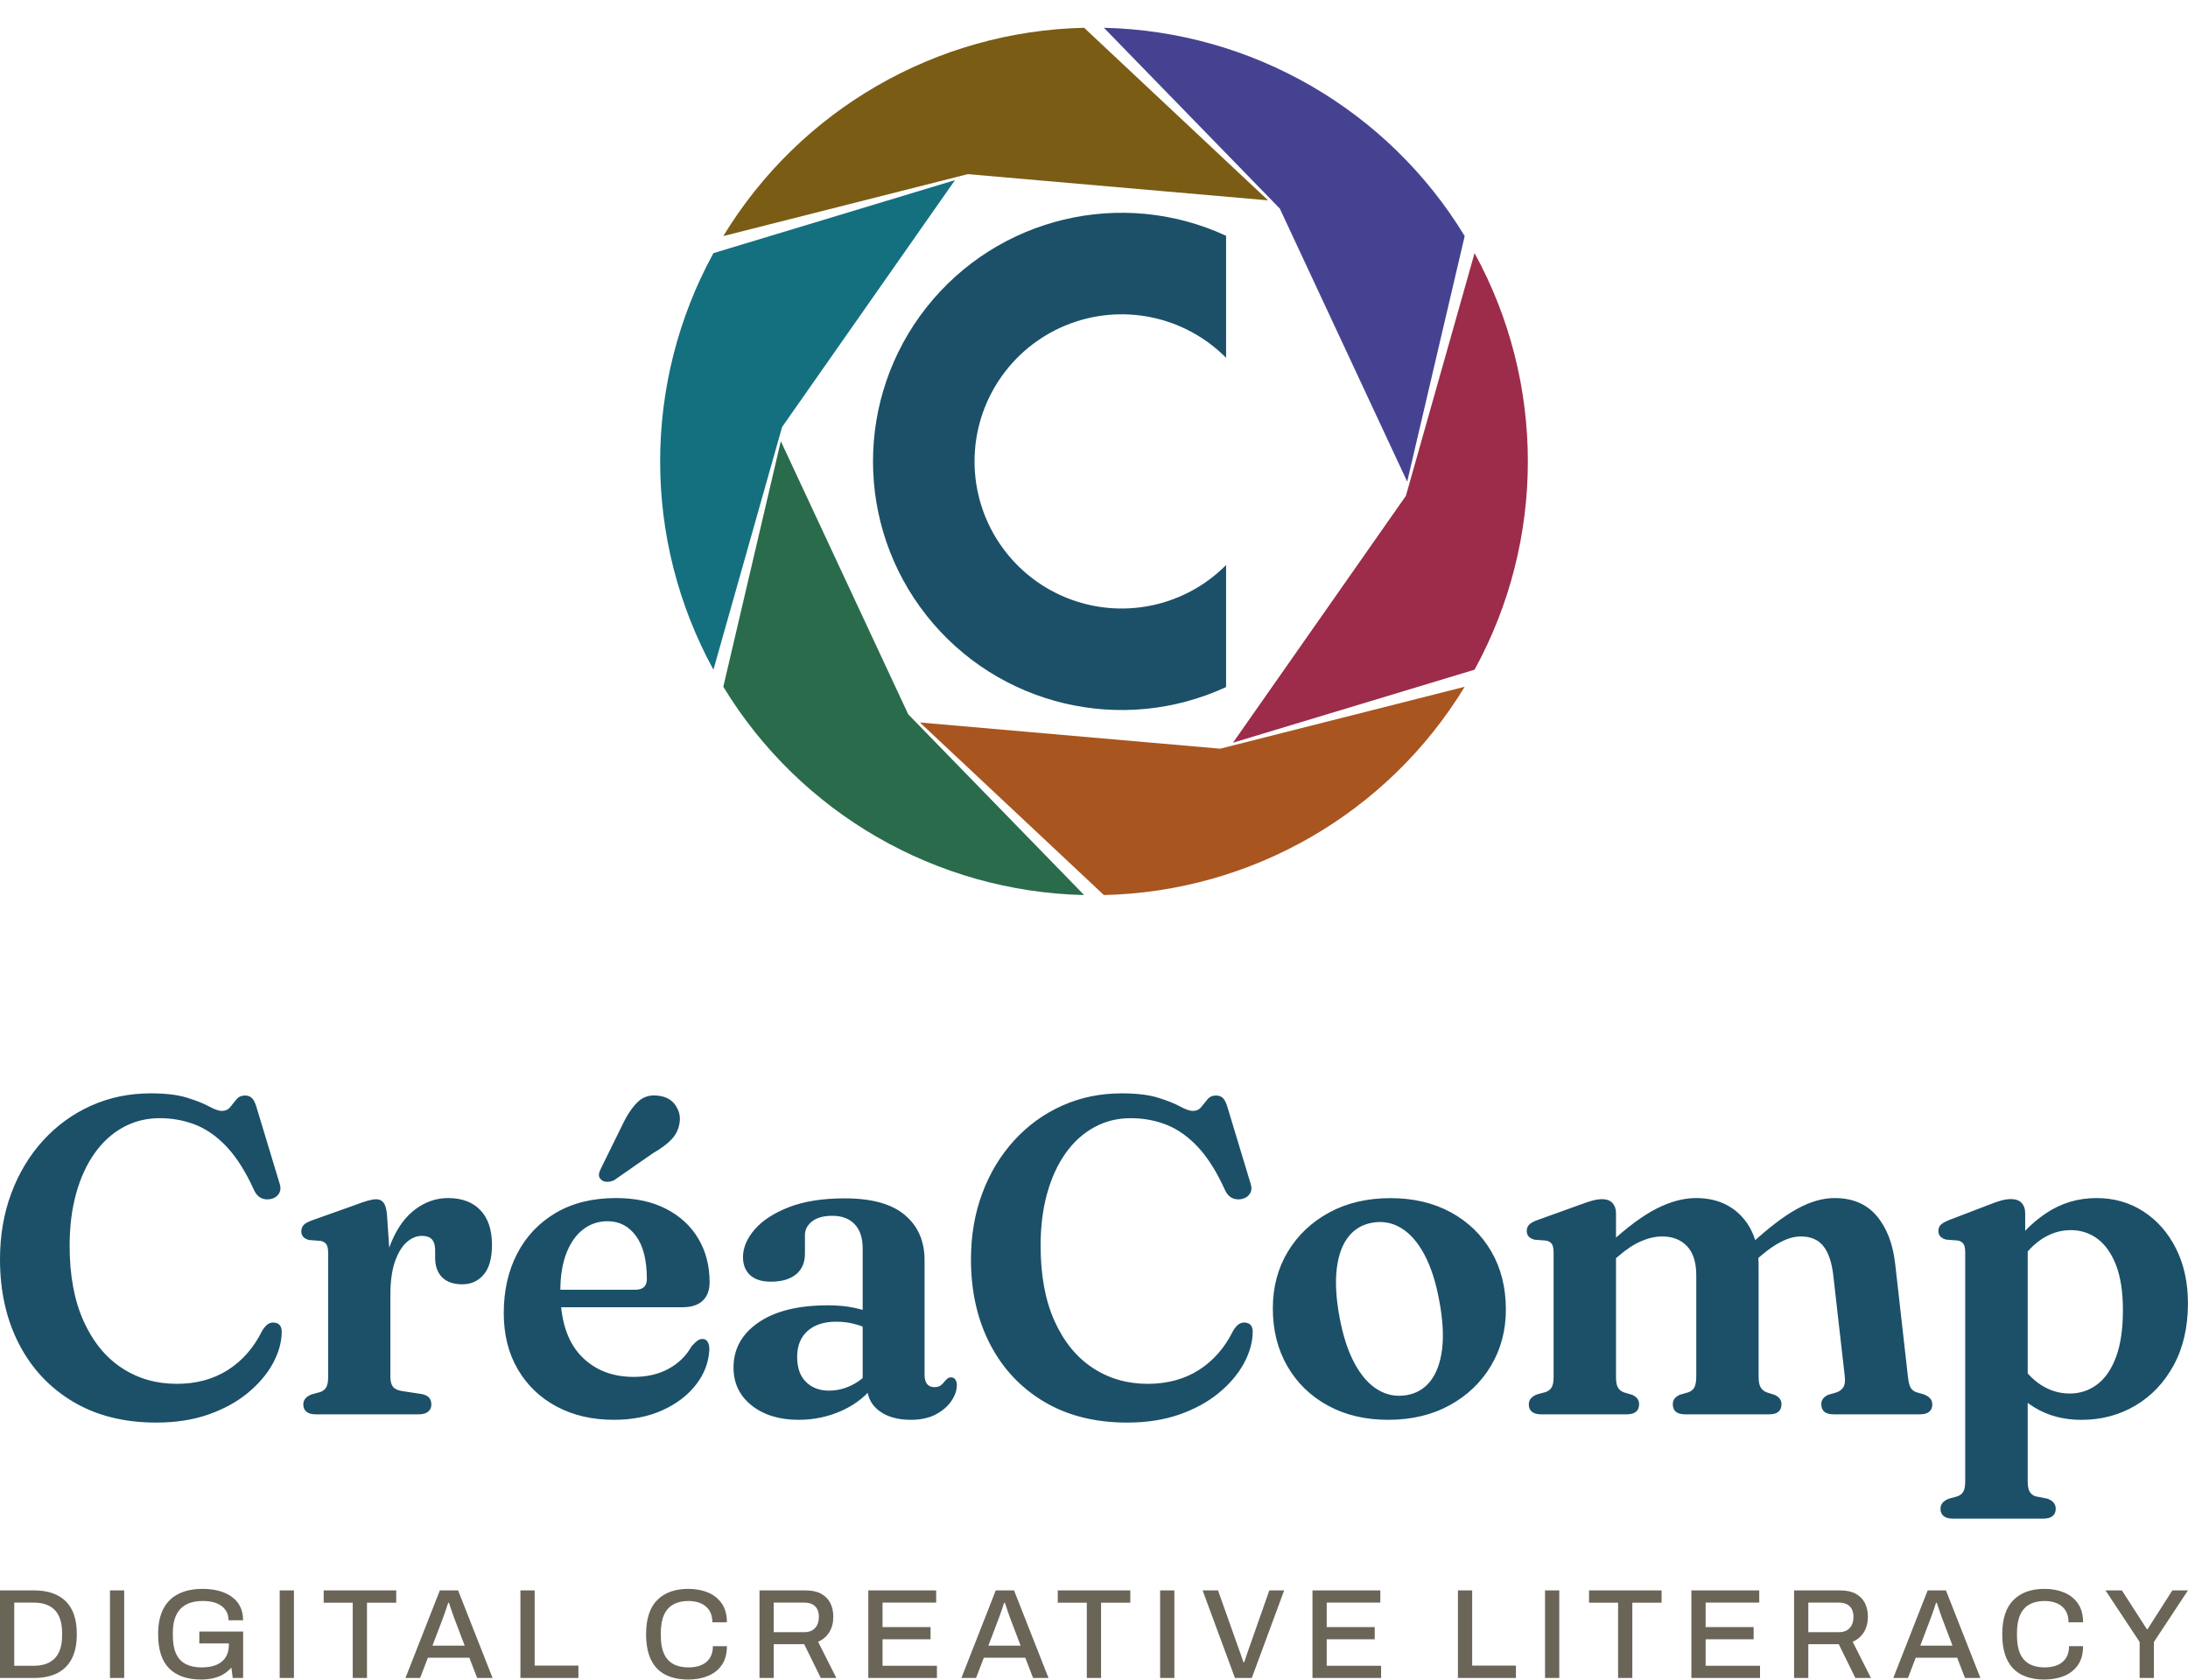
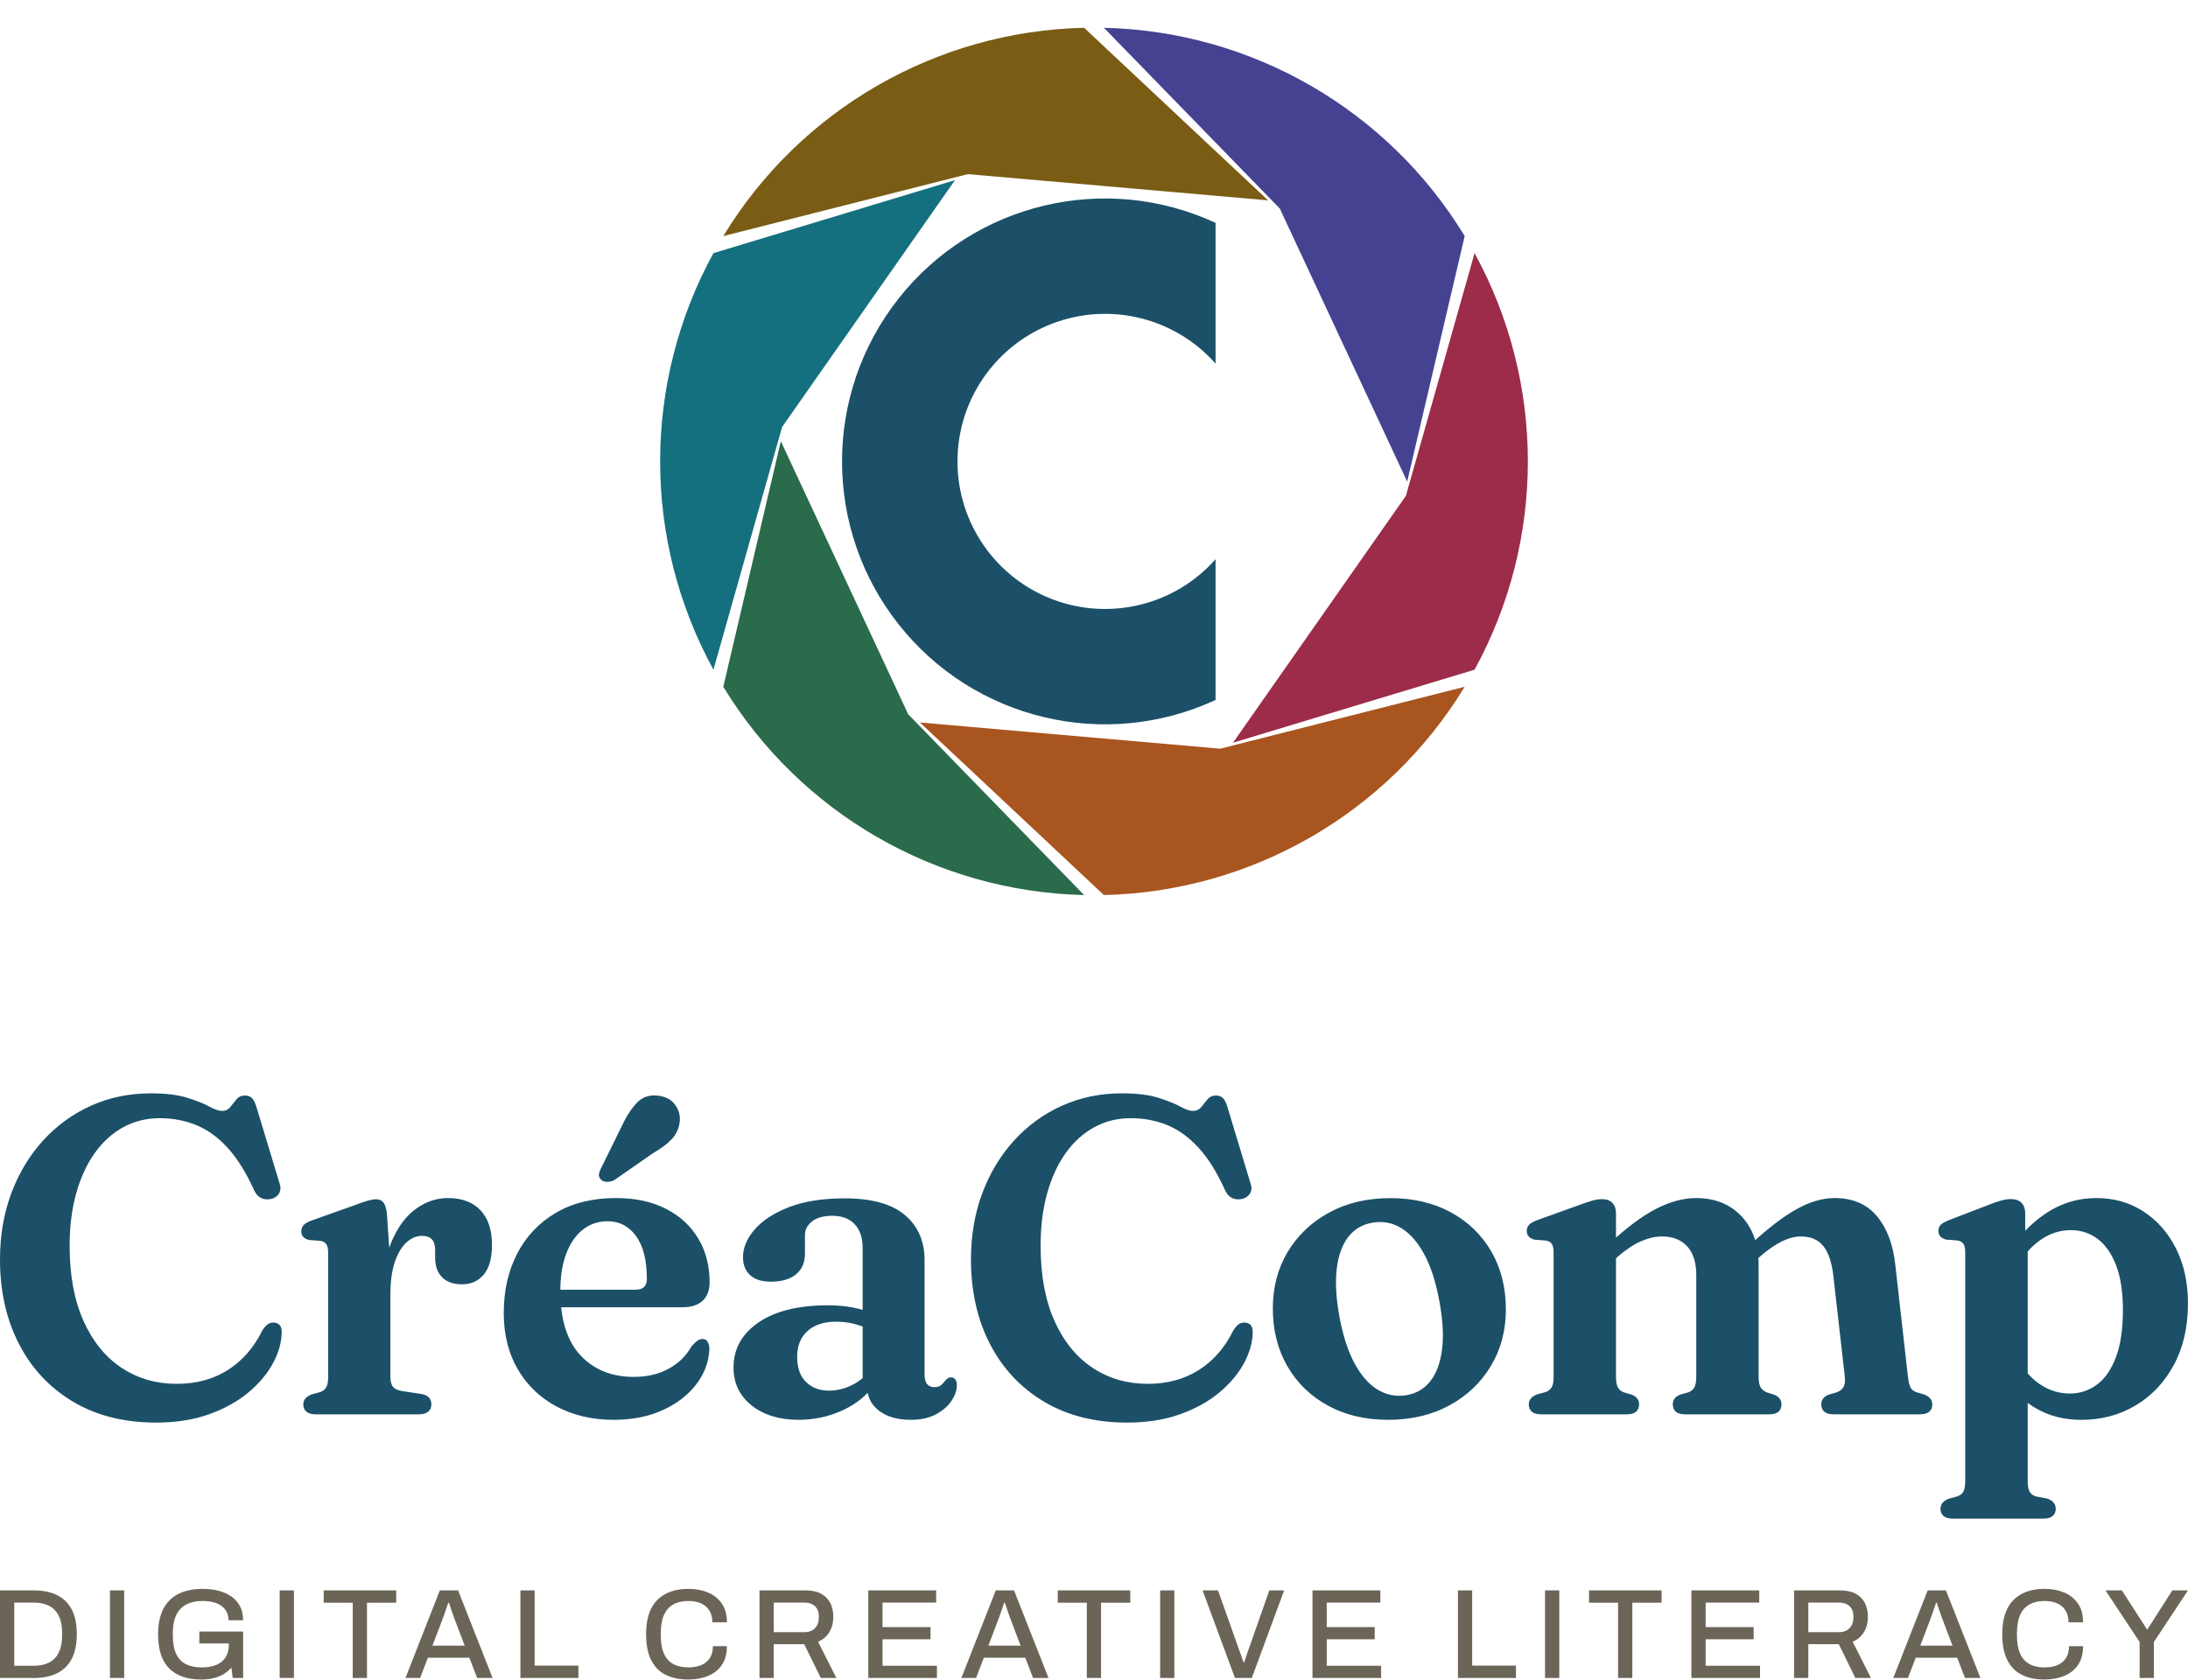
<svg xmlns="http://www.w3.org/2000/svg" viewBox="0 0 218.08 167.44" width="218.08" height="167.44" role="img" aria-label="CréaComp">
  <g transform="translate(63.04 0) scale(0.92)">
    <path fill="#454391" d="M51.07 3.01A47 47 0 0 1 90.16 25.58L83.93 52.19L70.13 22.60Z" />
    <path fill="#9c2c4a" d="M91.23 27.43A47 47 0 0 1 91.23 72.57L65.06 80.48L83.79 53.73Z" />
    <path fill="#a9551f" d="M90.16 74.42A47 47 0 0 1 51.07 96.99L31.14 78.29L63.67 81.13Z" />
    <path fill="#2a6b4b" d="M48.93 96.99A47 47 0 0 1 9.84 74.42L16.07 47.81L29.87 77.40Z" />
    <path fill="#14707f" d="M8.77 72.57A47 47 0 0 1 8.77 27.43L34.94 19.52L16.21 46.27Z" />
    <path fill="#7a5c15" d="M9.84 25.58A47 47 0 0 1 48.93 3.01L68.86 21.71L36.33 18.87Z" />
-     <path fill="#1b5068" d="M64.31 25.55A26.94 26.94 0 1 0 64.31 74.45L64.31 61.23A15.94 15.94 0 1 1 64.31 38.77Z" />
+     <path fill="#1b5068" d="M63.17 24.15A28.49 28.49 0 1 0 63.17 75.85L63.17 60.60A15.99 15.99 0 1 1 63.17 39.40Z" />
  </g>
  <path transform="translate(0.00 109.00) scale(0.423998)" fill="#1b5068" d="M66.23 56.11Q66.18 59.75 64.15 63.50Q62.11 67.24 58.30 70.40Q54.50 73.56 49.06 75.49Q43.62 77.41 36.72 77.41Q25.41 77.41 17.17 72.50Q8.94 67.59 4.47 58.94Q0.00 50.28 0.00 39.04Q0.00 30.60 2.66 23.49Q5.32 16.37 10.12 11.10Q14.93 5.82 21.39 2.91Q27.86 0.00 35.44 0.00Q40.71 0.00 43.99 1.03Q47.27 2.05 49.17 3.09Q51.07 4.13 52.15 4.13Q53.41 4.13 54.13 3.22Q54.85 2.30 55.59 1.41Q56.34 0.51 57.60 0.51Q58.63 0.51 59.24 1.13Q59.86 1.75 60.30 3.26L65.78 21.38Q66.17 22.68 65.52 23.65Q64.87 24.62 63.58 24.86Q62.35 25.09 61.33 24.58Q60.31 24.07 59.72 22.75Q56.87 16.46 53.47 12.76Q50.07 9.06 46.10 7.45Q42.13 5.84 37.54 5.84Q32.86 5.84 28.97 7.97Q25.09 10.09 22.27 14.04Q19.45 17.99 17.91 23.51Q16.37 29.02 16.37 35.82Q16.37 46.27 19.64 53.53Q22.91 60.79 28.59 64.54Q34.28 68.30 41.55 68.30Q48.45 68.30 53.56 65.05Q58.67 61.80 61.62 55.84Q62.37 54.60 63.11 54.18Q63.86 53.76 64.71 53.94Q65.49 54.08 65.86 54.64Q66.23 55.20 66.23 56.11ZM89.84 47.73Q89.84 40.10 92.01 34.95Q94.17 29.81 97.70 27.21Q101.23 24.62 105.31 24.62Q110.23 24.62 112.94 27.48Q115.65 30.33 115.65 35.64Q115.65 40.31 113.72 42.60Q111.78 44.90 108.68 44.90Q105.57 44.90 103.93 43.25Q102.30 41.60 102.29 38.67L102.29 36.76Q102.26 35.11 101.51 34.31Q100.76 33.51 99.16 33.51Q97.29 33.51 95.59 35.01Q93.90 36.52 92.83 39.59Q91.77 42.66 91.77 47.41ZM90.95 28.28 91.77 40.32V66.65Q91.77 68.20 92.36 68.97Q92.96 69.75 94.50 70.00L98.95 70.67Q100.21 70.87 100.81 71.49Q101.40 72.10 101.40 73.14Q101.40 74.24 100.64 74.85Q99.88 75.47 98.43 75.47H74.22Q72.75 75.47 72.03 74.85Q71.30 74.23 71.30 73.17Q71.30 72.33 71.79 71.75Q72.27 71.17 73.27 70.78L75.25 70.24Q76.21 69.93 76.67 69.15Q77.14 68.38 77.14 66.70V37.50Q77.14 36.08 76.71 35.48Q76.29 34.87 75.38 34.69L72.65 34.48Q71.71 34.23 71.27 33.73Q70.83 33.23 70.83 32.45Q70.83 31.54 71.39 30.95Q71.95 30.35 73.33 29.87L83.02 26.42Q85.33 25.54 86.51 25.22Q87.69 24.90 88.40 24.90Q89.53 24.90 90.14 25.67Q90.75 26.44 90.95 28.28ZM166.81 44.39Q166.81 47.24 165.17 48.77Q163.54 50.29 160.45 50.29H127.90V46.18H149.32Q152.06 46.18 152.06 43.67Q152.06 37.01 149.51 33.54Q146.97 30.07 142.82 30.07Q139.57 30.07 137.07 32.00Q134.56 33.94 133.14 37.60Q131.72 41.27 131.72 46.46Q131.72 56.53 136.46 61.60Q141.20 66.67 149.00 66.67Q153.68 66.67 157.19 64.75Q160.70 62.82 162.58 59.46Q163.48 58.47 164.03 58.10Q164.58 57.74 165.17 57.75Q165.96 57.76 166.36 58.45Q166.77 59.15 166.75 60.23Q166.55 64.67 163.65 68.45Q160.75 72.22 155.77 74.49Q150.79 76.76 144.30 76.76Q136.67 76.76 130.83 73.63Q124.99 70.50 121.70 64.85Q118.42 59.21 118.42 51.67Q118.42 43.77 121.58 37.68Q124.74 31.58 130.66 28.10Q136.57 24.62 144.78 24.62Q151.67 24.62 156.60 27.17Q161.54 29.72 164.17 34.18Q166.81 38.64 166.81 44.39ZM146.29 7.45Q147.91 4.01 149.86 2.08Q151.82 0.14 154.80 0.56Q157.45 0.88 158.76 2.77Q160.07 4.66 159.77 6.76Q159.48 9.08 157.92 10.76Q156.37 12.43 153.53 14.05L144.34 20.44Q143.56 20.80 142.70 20.80Q141.84 20.80 141.30 20.29Q140.67 19.69 140.81 18.95Q140.95 18.22 141.37 17.45ZM203.82 68.79V67.60L202.79 67.28V36.42Q202.79 32.77 200.92 30.78Q199.04 28.79 195.66 28.79Q192.57 28.79 190.89 30.11Q189.22 31.43 189.22 33.33V37.70Q189.22 40.84 187.12 42.56Q185.02 44.28 181.24 44.28Q178.00 44.28 176.33 42.74Q174.66 41.19 174.66 38.50Q174.66 35.19 177.40 32.01Q180.13 28.84 185.46 26.76Q190.79 24.69 198.58 24.69Q208.07 24.69 212.70 28.60Q217.34 32.51 217.34 39.18V66.21Q217.34 67.61 217.93 68.35Q218.53 69.08 219.63 69.08Q220.69 69.08 221.24 68.59Q221.79 68.10 222.19 67.57Q222.48 67.25 222.79 67.01Q223.09 66.78 223.53 66.78Q224.23 66.78 224.58 67.29Q224.93 67.79 224.93 68.61Q224.93 70.39 223.69 72.27Q222.45 74.15 220.04 75.46Q217.63 76.76 214.10 76.76Q209.44 76.76 206.63 74.62Q203.82 72.49 203.82 68.79ZM172.43 64.47Q172.43 57.92 178.29 53.88Q184.16 49.84 194.62 49.84Q197.97 49.84 200.70 50.40Q203.43 50.96 205.42 51.88L204.27 55.43Q202.46 54.62 200.60 54.16Q198.74 53.69 196.54 53.69Q192.27 53.69 189.83 55.88Q187.39 58.07 187.39 61.95Q187.39 65.82 189.47 67.86Q191.55 69.90 194.83 69.90Q197.68 69.90 200.28 68.59Q202.89 67.29 204.67 65.00L205.82 68.20Q202.93 72.29 198.07 74.53Q193.21 76.76 187.75 76.76Q180.93 76.76 176.68 73.37Q172.43 69.98 172.43 64.47ZM294.48 56.11Q294.43 59.75 292.40 63.50Q290.36 67.24 286.56 70.40Q282.75 73.56 277.31 75.49Q271.87 77.41 264.97 77.41Q253.66 77.41 245.43 72.50Q237.19 67.59 232.72 58.94Q228.25 50.28 228.25 39.04Q228.25 30.60 230.91 23.49Q233.57 16.37 238.38 11.10Q243.18 5.82 249.65 2.91Q256.11 0.00 263.70 0.00Q268.97 0.00 272.25 1.03Q275.52 2.05 277.42 3.09Q279.32 4.13 280.40 4.13Q281.66 4.13 282.38 3.22Q283.10 2.30 283.85 1.41Q284.59 0.51 285.85 0.51Q286.88 0.51 287.50 1.13Q288.11 1.75 288.55 3.26L294.03 21.38Q294.43 22.68 293.77 23.65Q293.12 24.62 291.83 24.86Q290.60 25.09 289.58 24.58Q288.57 24.07 287.97 22.75Q285.13 16.46 281.73 12.76Q278.32 9.06 274.36 7.45Q270.39 5.84 265.80 5.84Q261.11 5.84 257.23 7.97Q253.34 10.09 250.52 14.04Q247.70 17.99 246.16 23.51Q244.62 29.02 244.62 35.82Q244.62 46.27 247.89 53.53Q251.16 60.79 256.85 64.54Q262.53 68.30 269.80 68.30Q276.70 68.30 281.82 65.05Q286.93 61.80 289.87 55.84Q290.62 54.60 291.36 54.18Q292.11 53.76 292.96 53.94Q293.75 54.08 294.12 54.64Q294.48 55.20 294.48 56.11ZM326.86 24.64Q334.92 24.64 341.03 27.96Q347.14 31.28 350.56 37.17Q353.99 43.07 353.99 50.82Q353.99 58.22 350.47 64.09Q346.95 69.97 340.73 73.36Q334.51 76.76 326.32 76.76Q318.27 76.76 312.17 73.42Q306.06 70.09 302.64 64.18Q299.21 58.27 299.21 50.56Q299.21 43.10 302.72 37.25Q306.24 31.40 312.46 28.02Q318.67 24.64 326.86 24.64ZM330.61 70.97Q334.11 70.39 336.26 67.64Q338.41 64.89 339.00 60.13Q339.58 55.38 338.34 48.79Q337.13 42.17 334.82 37.87Q332.51 33.57 329.39 31.68Q326.27 29.78 322.64 30.41Q319.13 30.99 316.97 33.73Q314.81 36.47 314.24 41.21Q313.66 45.95 314.88 52.59Q316.10 59.19 318.43 63.50Q320.75 67.80 323.88 69.68Q327.00 71.56 330.61 70.97ZM379.88 28.19V66.67Q379.88 68.40 380.34 69.18Q380.80 69.96 381.75 70.31L383.64 70.87Q385.31 71.60 385.31 73.07Q385.31 75.47 382.40 75.47H362.29Q360.83 75.47 360.10 74.85Q359.38 74.24 359.38 73.17Q359.38 72.33 359.86 71.75Q360.34 71.17 361.33 70.78L363.33 70.24Q364.28 69.90 364.75 69.14Q365.21 68.38 365.21 66.70V37.42Q365.21 36.01 364.79 35.40Q364.36 34.80 363.46 34.62L360.72 34.41Q359.79 34.15 359.35 33.65Q358.90 33.15 358.90 32.37Q358.90 31.47 359.45 30.89Q360.00 30.31 361.40 29.80L371.23 26.26Q373.12 25.55 374.34 25.21Q375.56 24.88 376.64 24.88Q378.22 24.88 379.05 25.79Q379.88 26.70 379.88 28.19ZM378.30 40.14 375.85 37.55 378.02 35.59Q384.55 29.55 389.43 27.09Q394.32 24.62 398.68 24.62Q405.34 24.62 409.37 28.89Q413.40 33.16 413.40 40.38V66.59Q413.40 68.36 413.90 69.16Q414.39 69.96 415.38 70.33L417.14 70.88Q418.78 71.62 418.78 73.07Q418.78 75.47 415.90 75.47H396.13Q393.23 75.47 393.23 73.07Q393.23 71.60 394.89 70.87L396.83 70.31Q397.85 69.96 398.30 69.14Q398.75 68.31 398.75 66.54V42.81Q398.75 38.24 396.59 35.95Q394.44 33.65 390.72 33.65Q388.37 33.65 385.79 34.76Q383.22 35.87 380.42 38.30ZM411.79 40.09 409.34 37.49 411.47 35.55Q417.77 29.73 422.42 27.18Q427.06 24.62 431.26 24.62Q437.64 24.62 441.20 28.86Q444.76 33.11 445.53 40.28L448.50 66.58Q448.69 68.33 449.10 69.13Q449.51 69.93 450.49 70.27L452.28 70.79Q453.27 71.18 453.75 71.76Q454.23 72.33 454.23 73.17Q454.23 74.24 453.52 74.85Q452.81 75.47 451.32 75.47H431.04Q428.14 75.47 428.14 73.07Q428.14 71.60 429.80 70.87L431.73 70.31Q432.75 69.96 433.30 69.14Q433.85 68.31 433.66 66.54L430.95 42.73Q430.42 38.19 428.63 35.92Q426.83 33.65 423.34 33.65Q421.23 33.65 418.89 34.80Q416.55 35.94 413.87 38.25ZM476.07 28.16V34.05L476.66 35.32V91.20Q476.66 92.89 477.13 93.68Q477.60 94.47 478.54 94.76L481.26 95.29Q482.28 95.65 482.76 96.25Q483.25 96.84 483.25 97.70Q483.25 98.77 482.52 99.38Q481.80 100.00 480.30 100.00H459.07Q457.61 100.00 456.89 99.38Q456.16 98.77 456.16 97.70Q456.16 96.86 456.65 96.28Q457.13 95.69 458.13 95.31L460.09 94.77Q461.04 94.45 461.51 93.68Q461.97 92.91 461.97 91.22V37.39Q461.97 35.98 461.55 35.38Q461.12 34.78 460.22 34.60L457.49 34.39Q456.55 34.13 456.11 33.63Q455.67 33.13 455.67 32.35Q455.67 31.45 456.22 30.91Q456.76 30.37 458.16 29.80L467.42 26.25Q469.26 25.50 470.49 25.18Q471.71 24.86 472.72 24.86Q474.39 24.86 475.23 25.77Q476.07 26.68 476.07 28.16ZM473.71 41.31 471.41 38.27Q475.54 31.83 480.91 28.23Q486.28 24.62 492.81 24.62Q499.02 24.62 503.88 27.78Q508.74 30.94 511.54 36.52Q514.33 42.09 514.33 49.37Q514.33 57.73 511.00 63.88Q507.67 70.04 501.99 73.40Q496.31 76.77 489.26 76.77Q483.04 76.77 478.25 73.85Q473.45 70.93 470.38 65.39L473.91 62.01Q476.43 66.35 479.64 68.47Q482.84 70.58 486.54 70.58Q490.13 70.58 492.96 68.47Q495.79 66.36 497.42 62.00Q499.04 57.64 499.04 50.97Q499.04 44.61 497.45 40.45Q495.85 36.29 493.09 34.22Q490.33 32.16 486.79 32.16Q483.03 32.16 479.73 34.42Q476.43 36.69 473.71 41.31Z" />
  <path transform="translate(0.00 158.40) scale(0.090376)" fill="#6b6558" d="M0.00 98.31V1.69H37.33Q52.25 1.69 62.81 6.83Q73.37 11.98 79.04 22.61Q84.71 33.24 84.71 50.00Q84.71 66.58 79.04 77.29Q73.37 87.99 62.81 93.15Q52.25 98.31 37.33 98.31ZM15.71 84.83H37.19Q44.60 84.83 50.41 82.85Q56.22 80.86 60.24 76.79Q64.26 72.73 66.36 66.44Q68.47 60.15 68.47 51.58V48.66Q68.47 39.88 66.36 33.57Q64.26 27.27 60.26 23.21Q56.26 19.14 50.45 17.15Q44.64 15.17 37.19 15.17H15.71ZM121.27 98.31V1.69H136.97V98.31ZM221.87 100.00Q198.96 100.00 186.67 87.85Q174.38 75.71 174.38 50.00Q174.38 33.16 180.12 22.09Q185.87 11.02 196.87 5.51Q207.88 0.00 223.57 0.00Q233.11 0.00 241.21 2.13Q249.31 4.26 255.37 8.56Q261.44 12.85 264.77 19.33Q268.10 25.81 268.10 34.65H252.00Q252.00 29.18 249.82 25.16Q247.64 21.14 243.78 18.49Q239.91 15.83 234.82 14.60Q229.73 13.37 223.93 13.37Q215.84 13.37 209.60 15.46Q203.37 17.56 199.13 21.92Q194.90 26.28 192.76 32.90Q190.62 39.53 190.62 48.59V51.55Q190.62 63.88 194.25 71.65Q197.88 79.42 205.00 83.03Q212.11 86.63 222.38 86.63Q232.03 86.63 238.69 83.82Q245.35 81.01 248.87 75.43Q252.39 69.86 252.39 61.58V60.18H219.84V47.03H268.13V98.31H256.65L255.17 86.82Q251.18 91.39 246.15 94.30Q241.12 97.22 235.09 98.61Q229.06 100.00 221.87 100.00ZM308.45 98.31V1.69H324.16V98.31ZM389.01 98.31V15.27H356.97V1.69H436.97V15.27H404.72V98.31ZM447.16 98.31 485.08 1.69H505.23L543.25 98.31H526.24L517.63 75.97H471.90L463.33 98.31ZM476.95 62.60H512.47L501.69 34.24Q501.16 32.90 500.37 30.70Q499.58 28.50 498.66 25.81Q497.75 23.12 496.82 20.34Q495.89 17.56 495.12 15.31H494.31Q493.43 18.09 492.18 21.76Q490.93 25.42 489.74 28.78Q488.54 32.14 487.74 34.24ZM573.94 98.31V1.69H589.65V84.62H637.90V98.31ZM759.03 100.00Q744.24 100.00 733.85 94.69Q723.46 89.37 718.00 78.30Q712.54 67.22 712.54 50.00Q712.54 24.68 724.83 12.34Q737.13 0.00 759.10 0.00Q771.28 0.00 780.89 4.05Q790.51 8.10 796.09 16.25Q801.67 24.41 801.67 36.91H785.65Q785.65 29.12 782.35 23.90Q779.04 18.68 773.09 16.02Q767.14 13.37 759.25 13.37Q749.36 13.37 742.51 17.22Q735.66 21.07 732.22 28.88Q728.78 36.68 728.78 48.66V51.72Q728.78 63.63 732.22 71.37Q735.66 79.10 742.46 82.87Q749.25 86.63 759.28 86.63Q767.46 86.63 773.52 84.03Q779.58 81.43 782.90 76.21Q786.22 70.99 786.22 63.19H801.67Q801.67 75.77 796.08 83.92Q790.48 92.07 780.85 96.04Q771.21 100.00 759.03 100.00ZM837.61 98.31V1.69H888.42Q898.71 1.69 905.48 5.32Q912.25 8.95 915.63 15.50Q919.01 22.06 919.01 30.80Q919.01 40.51 914.62 47.73Q910.22 54.95 902.22 58.34L922.39 98.31H905.20L886.91 61.02H853.31V98.31ZM853.31 47.76H887.08Q894.70 47.76 898.90 43.23Q903.09 38.70 903.09 30.77Q903.09 25.77 901.27 22.33Q899.44 18.89 895.89 17.03Q892.34 15.17 887.08 15.17H853.31ZM957.61 98.31V1.69H1032.44V15.17H973.31V42.15H1026.25V55.63H973.31V84.83H1033.29V98.31ZM1060.26 98.31 1098.18 1.69H1118.33L1156.35 98.31H1139.33L1130.73 75.97H1085.00L1076.43 98.31ZM1090.05 62.60H1125.57L1114.79 34.24Q1114.26 32.90 1113.47 30.70Q1112.68 28.50 1111.76 25.81Q1110.85 23.12 1109.92 20.34Q1108.99 17.56 1108.21 15.31H1107.41Q1106.53 18.09 1105.28 21.76Q1104.03 25.42 1102.84 28.78Q1101.64 32.14 1100.83 34.24ZM1198.59 98.31V15.27H1166.55V1.69H1246.55V15.27H1214.30V98.31ZM1279.44 98.31V1.69H1295.14V98.31ZM1361.98 98.31 1326.29 1.69H1343.30L1367.26 69.20Q1367.96 70.91 1368.67 73.12Q1369.39 75.33 1370.11 77.36Q1370.83 79.39 1371.35 80.97H1372.12Q1372.68 79.50 1373.33 77.52Q1373.98 75.54 1374.71 73.39Q1375.45 71.23 1376.11 69.30L1399.86 1.69H1416.23L1380.54 98.31ZM1447.46 98.31V1.69H1522.30V15.17H1463.17V42.15H1516.11V55.63H1463.17V84.83H1523.15V98.31ZM1607.89 98.31V1.69H1623.59V84.62H1671.84V98.31ZM1703.94 98.31V1.69H1719.65V98.31ZM1784.51 98.31V15.27H1752.46V1.69H1832.47V15.27H1800.21V98.31ZM1865.35 98.31V1.69H1940.19V15.17H1881.06V42.15H1933.99V55.63H1881.06V84.83H1941.04V98.31ZM1978.59 98.31V1.69H2029.40Q2039.70 1.69 2046.46 5.32Q2053.23 8.95 2056.62 15.50Q2060.00 22.06 2060.00 30.80Q2060.00 40.51 2055.60 47.73Q2051.21 54.95 2043.21 58.34L2063.38 98.31H2046.19L2027.89 61.02H1994.30V98.31ZM1994.30 47.76H2028.06Q2035.69 47.76 2039.88 43.23Q2044.08 38.70 2044.08 30.77Q2044.08 25.77 2042.25 22.33Q2040.43 18.89 2036.88 17.03Q2033.33 15.17 2028.06 15.17H1994.30ZM2088.01 98.31 2125.92 1.69H2146.08L2184.10 98.31H2167.08L2158.48 75.97H2112.74L2104.18 98.31ZM2117.80 62.60H2153.32L2142.54 34.24Q2142.01 32.90 2141.21 30.70Q2140.42 28.50 2139.51 25.81Q2138.60 23.12 2137.66 20.34Q2136.73 17.56 2135.96 15.31H2135.15Q2134.27 18.09 2133.03 21.76Q2131.78 25.42 2130.58 28.78Q2129.39 32.14 2128.58 34.24ZM2254.67 100.00Q2239.88 100.00 2229.49 94.69Q2219.10 89.37 2213.64 78.30Q2208.18 67.22 2208.18 50.00Q2208.18 24.68 2220.47 12.34Q2232.76 0.00 2254.74 0.00Q2266.91 0.00 2276.53 4.05Q2286.14 8.10 2291.72 16.25Q2297.31 24.41 2297.31 36.91H2281.28Q2281.28 29.12 2277.98 23.90Q2274.68 18.68 2268.73 16.02Q2262.78 13.37 2254.88 13.37Q2244.99 13.37 2238.14 17.22Q2231.29 21.07 2227.85 28.88Q2224.41 36.68 2224.41 48.66V51.72Q2224.41 63.63 2227.85 71.37Q2231.29 79.10 2238.09 82.87Q2244.89 86.63 2254.91 86.63Q2263.09 86.63 2269.15 84.03Q2275.21 81.43 2278.53 76.21Q2281.85 70.99 2281.85 63.19H2297.31Q2297.31 75.77 2291.71 83.92Q2286.11 92.07 2276.48 96.04Q2266.85 100.00 2254.67 100.00ZM2359.69 98.31V58.60L2322.06 1.69H2340.11L2367.72 44.52H2368.39L2395.76 1.69H2412.99L2375.43 58.60V98.31Z" />
</svg>
